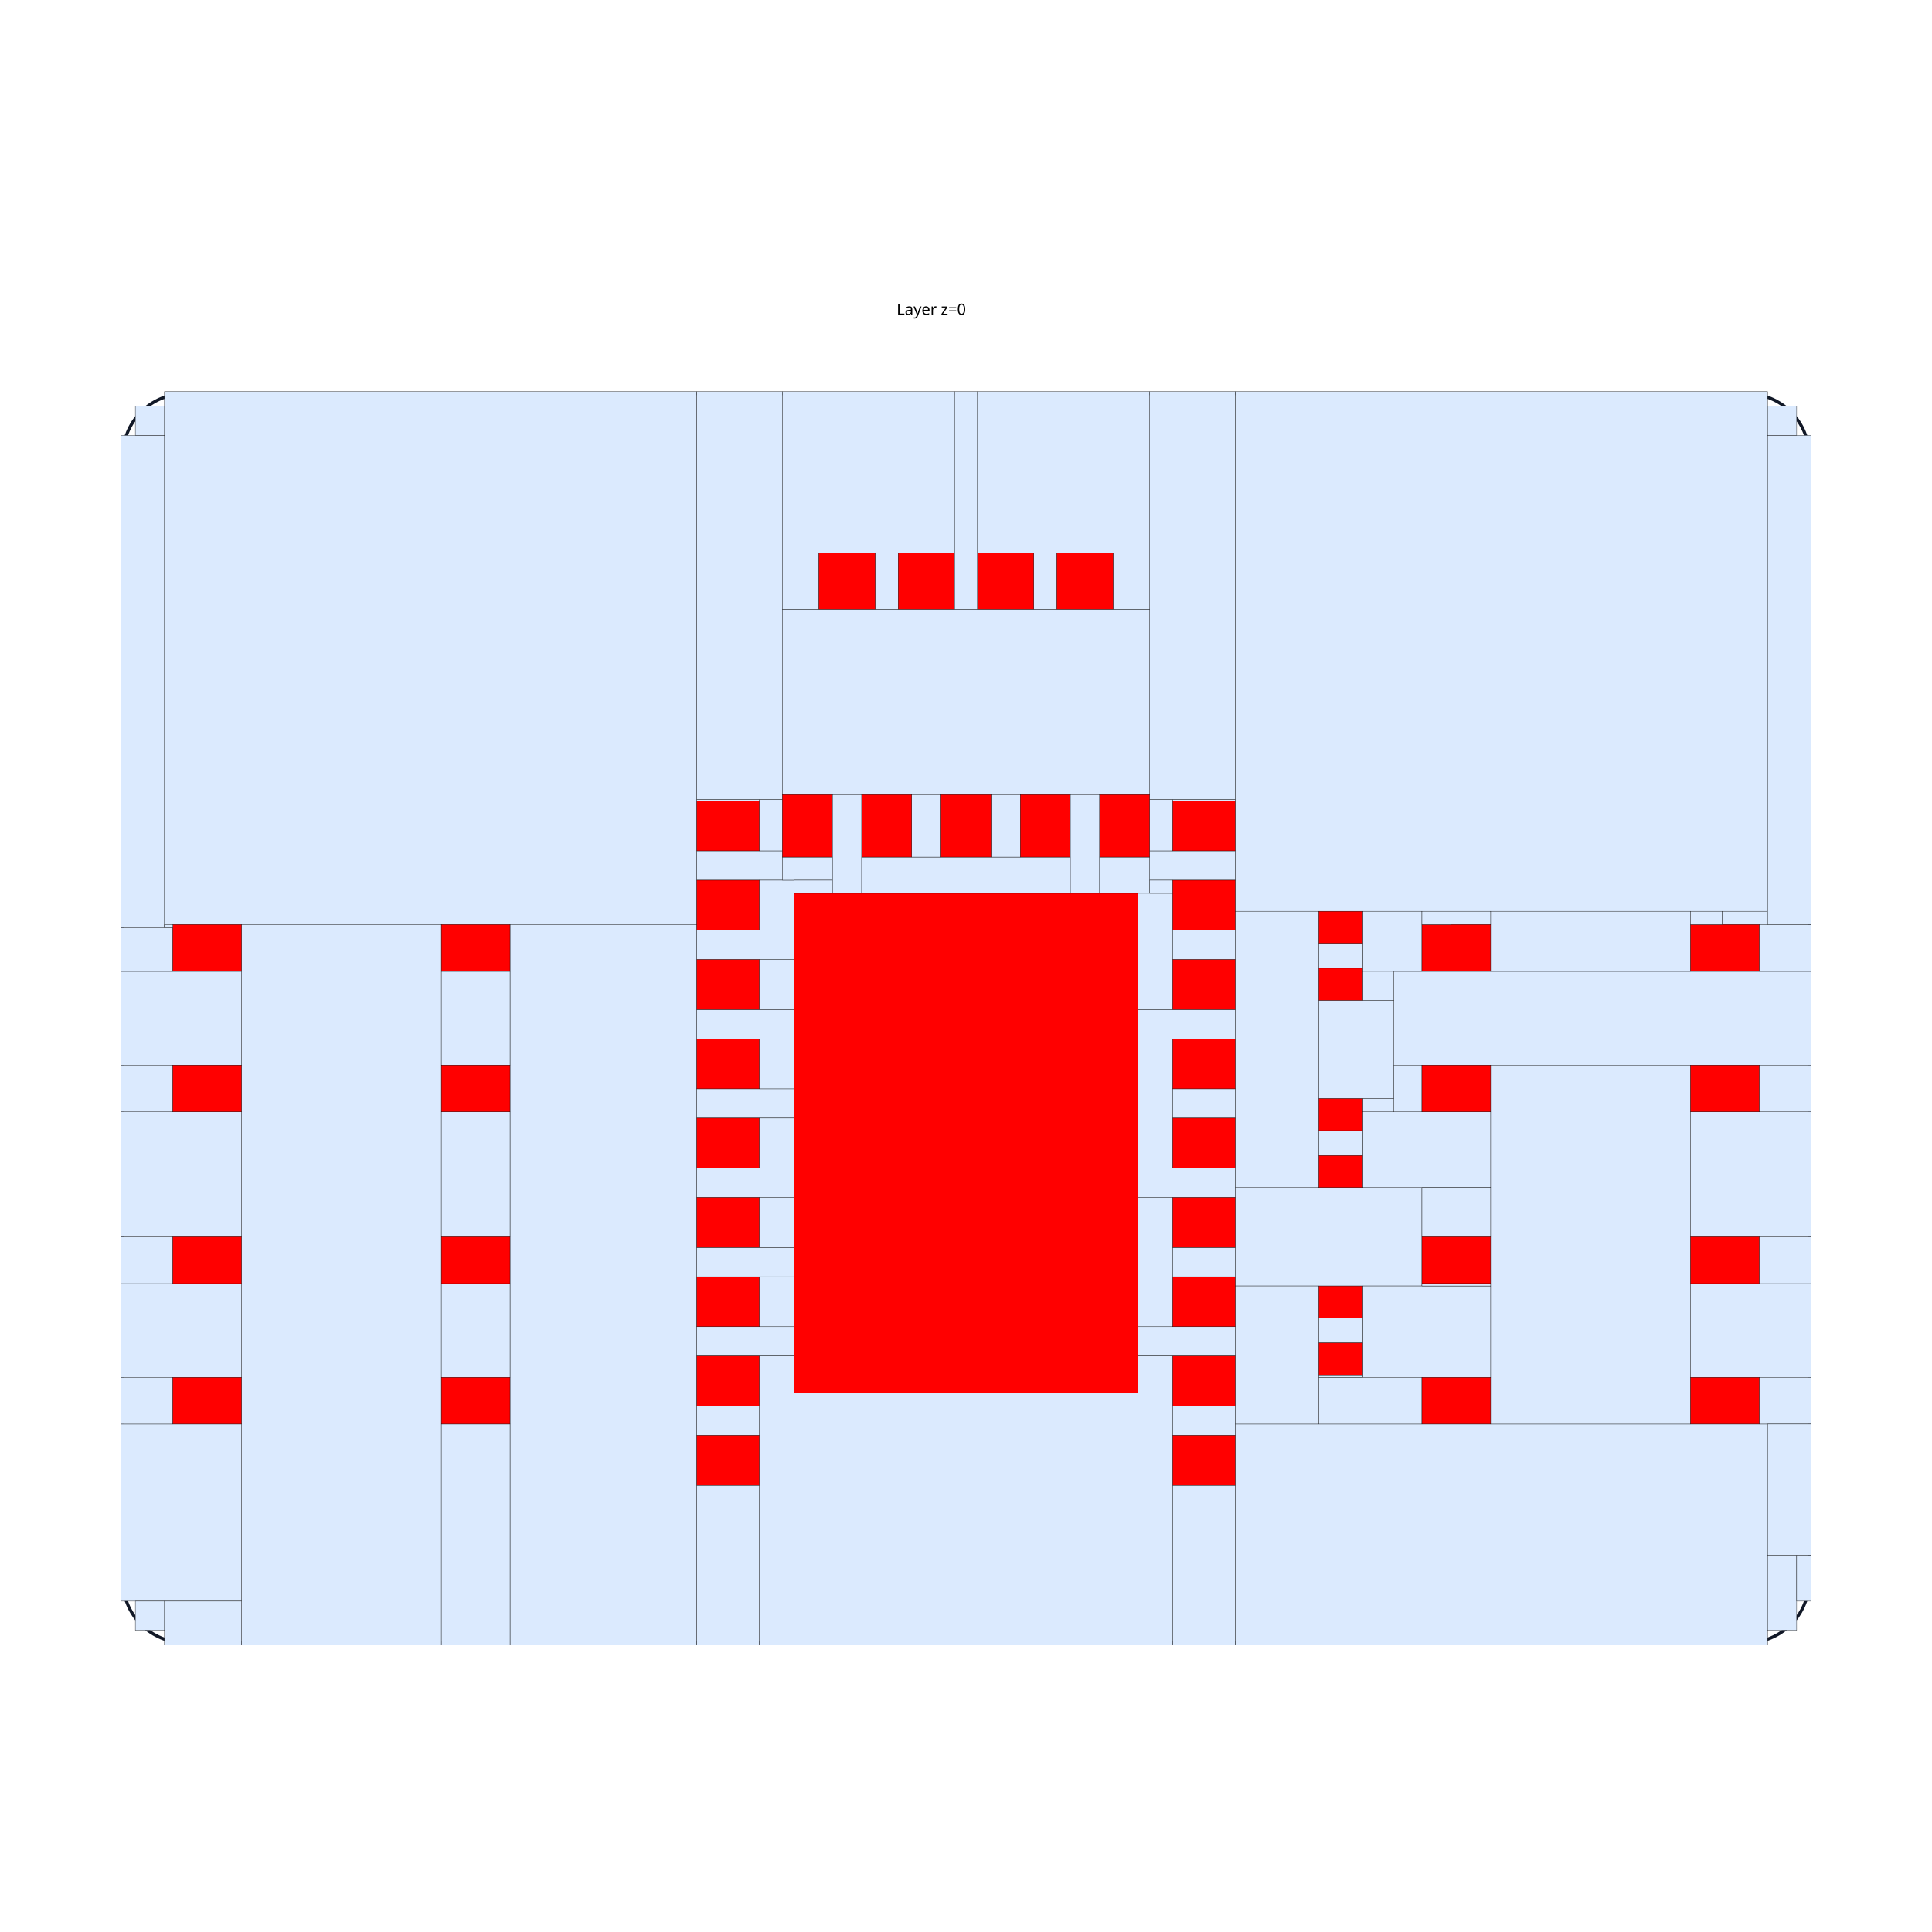
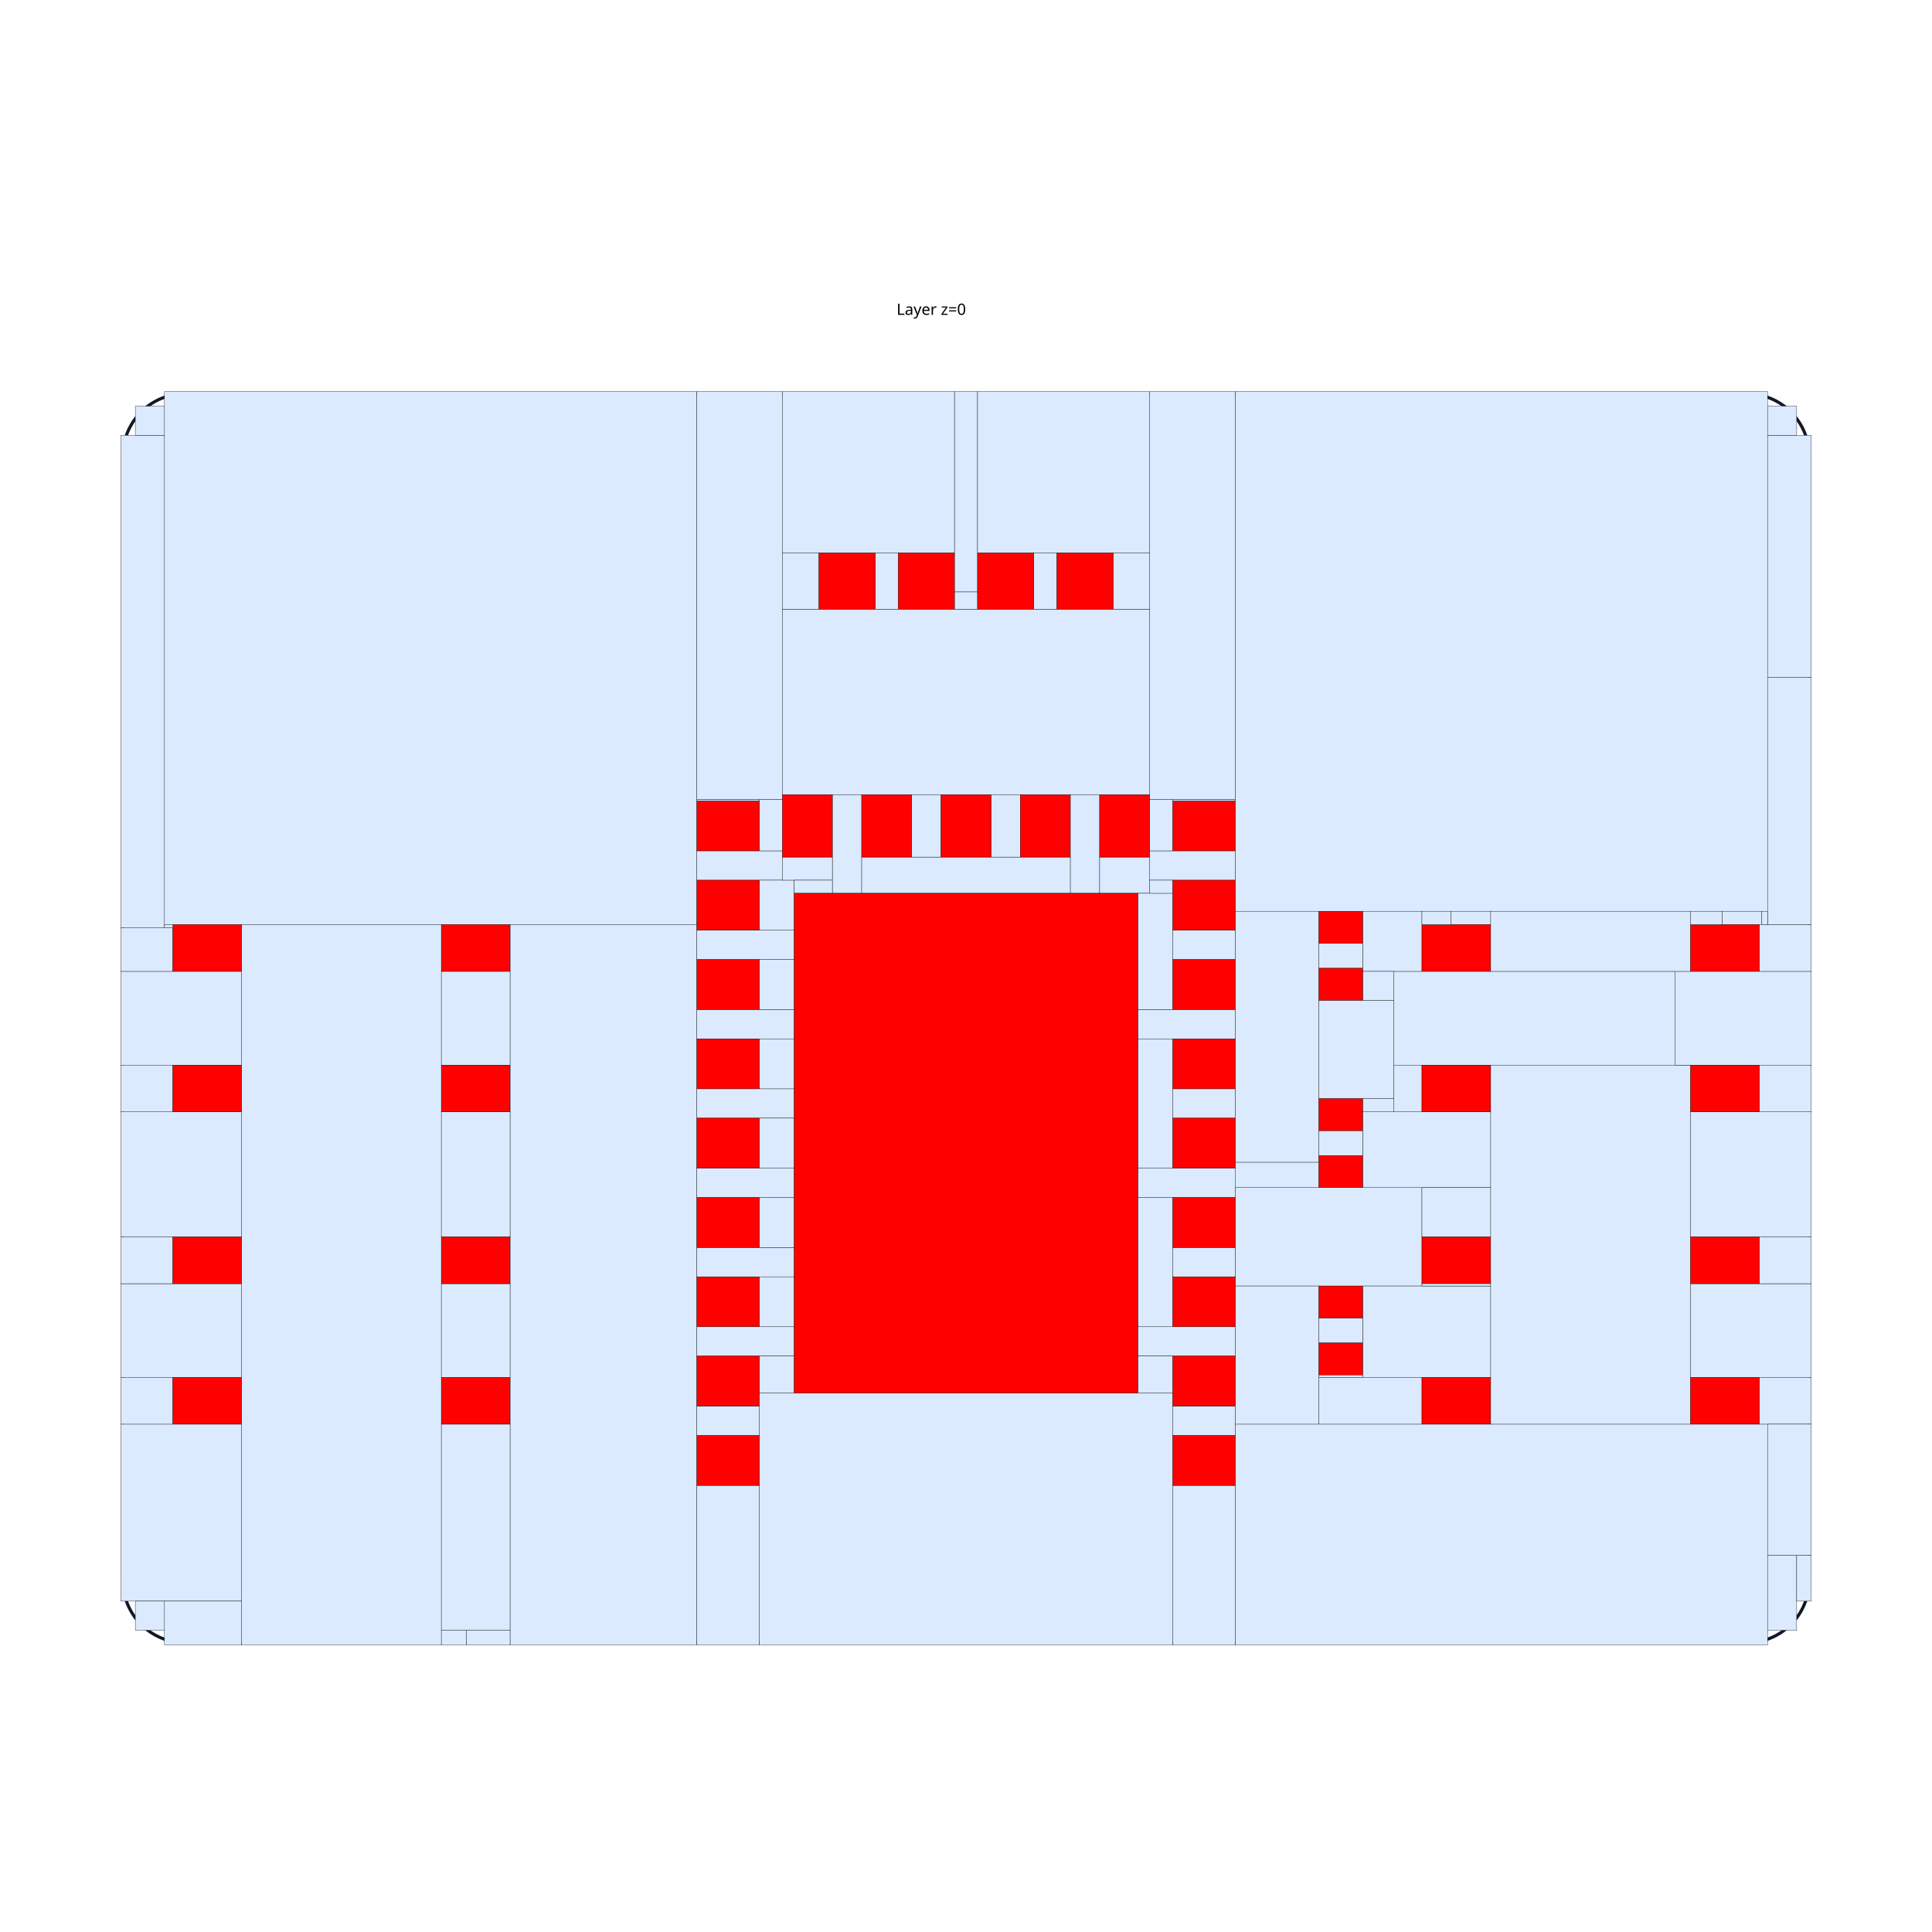
<svg xmlns="http://www.w3.org/2000/svg" width="640" height="640" viewBox="0 0 640 640">
  <rect width="100%" height="100%" fill="white" />
  <g>
    <polyline data-points="-25,-20 25,-20 25.098135348654836,-19.997590912410345 25.19603428065912,-19.990369453344393 25.293460948910724,-19.97835301992956 25.390180644032256,-19.96157056080646 25.485960359806526,-19.940062506389086 25.580569354508924,-19.91388067146442 25.67377970678444,-19.88308813036604 25.76536686473018,-19.847759065022572 25.855110186860564,-19.807978586246886 25.942793473651996,-19.76384252869671 26.028205488386444,-19.715457220000545 26.111140466039206,-19.66293922460509 26.191398608984866,-19.60641506296129 26.26878656832729,-19.546020906725474 26.343117909694037,-19.48190225070992 26.414213562373096,-19.414213562373096 26.48190225070992,-19.343117909694037 26.546020906725474,-19.26878656832729 26.60641506296129,-19.191398608984866 26.66293922460509,-19.111140466039203 26.715457220000545,-19.028205488386444 26.76384252869671,-18.942793473651996 26.807978586246886,-18.855110186860564 26.847759065022572,-18.76536686473018 26.88308813036604,-18.67377970678444 26.91388067146442,-18.580569354508924 26.940062506389086,-18.485960359806526 26.96157056080646,-18.390180644032256 26.97835301992956,-18.293460948910724 26.990369453344393,-18.19603428065912 26.997590912410345,-18.098135348654836 27,-18 27,18 26.997590912410345,18.098135348654836 26.990369453344393,18.19603428065912 26.97835301992956,18.293460948910724 26.96157056080646,18.390180644032256 26.940062506389086,18.485960359806526 26.91388067146442,18.580569354508924 26.88308813036604,18.67377970678444 26.847759065022572,18.76536686473018 26.807978586246886,18.855110186860564 26.76384252869671,18.942793473651996 26.715457220000545,19.028205488386444 26.66293922460509,19.111140466039203 26.60641506296129,19.191398608984866 26.546020906725474,19.26878656832729 26.48190225070992,19.343117909694037 26.414213562373096,19.414213562373096 26.343117909694037,19.48190225070992 26.26878656832729,19.546020906725474 26.191398608984866,19.60641506296129 26.111140466039206,19.66293922460509 26.028205488386444,19.715457220000545 25.942793473651996,19.76384252869671 25.855110186860564,19.807978586246886 25.76536686473018,19.847759065022572 25.67377970678444,19.88308813036604 25.580569354508924,19.91388067146442 25.485960359806526,19.940062506389086 25.390180644032256,19.96157056080646 25.293460948910724,19.97835301992956 25.19603428065912,19.990369453344393 25.098135348654836,19.997590912410345 25,20 -25,20 -25.098135348654836,19.997590912410345 -25.19603428065912,19.990369453344393 -25.293460948910724,19.97835301992956 -25.390180644032256,19.96157056080646 -25.485960359806526,19.940062506389086 -25.580569354508924,19.91388067146442 -25.67377970678444,19.88308813036604 -25.76536686473018,19.847759065022572 -25.855110186860564,19.807978586246886 -25.942793473651996,19.76384252869671 -26.028205488386444,19.715457220000545 -26.111140466039203,19.66293922460509 -26.191398608984866,19.60641506296129 -26.26878656832729,19.546020906725474 -26.343117909694037,19.48190225070992 -26.414213562373096,19.414213562373096 -26.48190225070992,19.343117909694037 -26.546020906725474,19.26878656832729 -26.60641506296129,19.191398608984866 -26.66293922460509,19.111140466039203 -26.715457220000545,19.028205488386444 -26.76384252869671,18.942793473651996 -26.807978586246886,18.855110186860564 -26.847759065022572,18.76536686473018 -26.88308813036604,18.67377970678444 -26.91388067146442,18.580569354508924 -26.940062506389086,18.48596035980653 -26.96157056080646,18.390180644032256 -26.97835301992956,18.293460948910724 -26.990369453344393,18.19603428065912 -26.997590912410345,18.098135348654836 -27,18 -27,-18 -26.997590912410345,-18.098135348654836 -26.990369453344393,-18.19603428065912 -26.97835301992956,-18.293460948910724 -26.96157056080646,-18.390180644032256 -26.940062506389086,-18.485960359806526 -26.91388067146442,-18.580569354508924 -26.88308813036604,-18.67377970678444 -26.847759065022572,-18.76536686473018 -26.807978586246886,-18.855110186860564 -26.76384252869671,-18.942793473651996 -26.715457220000545,-19.028205488386444 -26.66293922460509,-19.111140466039203 -26.60641506296129,-19.191398608984866 -26.546020906725474,-19.26878656832729 -26.48190225070992,-19.343117909694037 -26.414213562373096,-19.414213562373096 -26.343117909694037,-19.48190225070992 -26.268786568327293,-19.546020906725474 -26.191398608984866,-19.60641506296129 -26.111140466039203,-19.66293922460509 -26.028205488386444,-19.715457220000545 -25.942793473651996,-19.76384252869671 -25.855110186860564,-19.807978586246886 -25.76536686473018,-19.847759065022572 -25.67377970678444,-19.88308813036604 -25.580569354508924,-19.91388067146442 -25.48596035980653,-19.940062506389086 -25.390180644032256,-19.96157056080646 -25.293460948910724,-19.97835301992956 -25.19603428065912,-19.990369453344393 -25.098135348654836,-19.997590912410345 -25,-20 -25,-20" data-type="line" data-label="outline" points="61.379,544.195 578.621,544.195 579.636,544.17 580.649,544.096 581.656,543.971 582.657,543.798 583.648,543.575 584.627,543.304 585.591,542.986 586.538,542.62 587.467,542.209 588.374,541.752 589.257,541.252 590.115,540.709 590.945,540.124 591.746,539.499 592.515,538.836 593.25,538.135 593.951,537.4 594.614,536.631 595.239,535.831 595.824,535 596.367,534.142 596.867,533.259 597.324,532.352 597.735,531.423 598.101,530.476 598.419,529.512 598.69,528.533 598.913,527.542 599.086,526.541 599.211,525.534 599.285,524.521 599.31,523.506 599.31,151.092 599.285,150.077 599.211,149.064 599.086,148.056 598.913,147.056 598.69,146.065 598.419,145.086 598.101,144.122 597.735,143.174 597.324,142.246 596.867,141.339 596.367,140.455 595.824,139.597 595.239,138.767 594.614,137.967 593.951,137.198 593.25,136.462 592.515,135.762 591.746,135.099 590.945,134.474 590.115,133.889 589.257,133.346 588.374,132.845 587.467,132.389 586.538,131.977 585.591,131.612 584.627,131.293 583.648,131.022 582.657,130.8 581.656,130.626 580.649,130.502 579.636,130.427 578.621,130.402 61.379,130.402 60.364,130.427 59.351,130.502 58.344,130.626 57.343,130.8 56.352,131.022 55.373,131.293 54.409,131.612 53.462,131.977 52.533,132.389 51.626,132.845 50.743,133.346 49.885,133.889 49.055,134.474 48.254,135.099 47.485,135.762 46.75,136.462 46.049,137.198 45.386,137.967 44.761,138.767 44.176,139.597 43.633,140.455 43.133,141.339 42.676,142.246 42.265,143.174 41.899,144.122 41.581,145.086 41.31,146.065 41.087,147.056 40.914,148.056 40.789,149.064 40.715,150.077 40.69,151.092 40.69,523.506 40.715,524.521 40.789,525.534 40.914,526.541 41.087,527.542 41.31,528.533 41.581,529.512 41.899,530.476 42.265,531.423 42.676,532.352 43.133,533.259 43.633,534.142 44.176,535 44.761,535.831 45.386,536.631 46.049,537.4 46.75,538.135 47.485,538.836 48.254,539.499 49.055,540.124 49.885,540.709 50.743,541.252 51.626,541.752 52.533,542.209 53.462,542.62 54.409,542.986 55.373,543.304 56.352,543.575 57.343,543.798 58.344,543.971 59.351,544.096 60.364,544.17 61.379,544.195 61.379,544.195" fill="none" stroke="#111827" stroke-width="1.034" />
  </g>
  <g>
    <rect data-type="rect" data-label="node" data-x="-17.1433335" data-y="11.533361499999998" x="54.483" y="129.713" width="176.345" height="176.551" fill="#dbeafe" stroke="black" stroke-width="0.097" />
  </g>
  <g>
    <rect data-type="rect" data-label="node" data-x="17.143333499999997" data-y="11.7458335" x="409.172" y="129.713" width="176.345" height="172.155" fill="#dbeafe" stroke="black" stroke-width="0.097" />
  </g>
  <g>
    <rect data-type="rect" data-label="node" data-x="-20" data-y="-8.533304999999999" x="80" y="306.264" width="66.206" height="238.621" fill="#dbeafe" stroke="black" stroke-width="0.097" />
  </g>
  <g>
    <rect data-type="rect" data-label="node" data-x="0" data-y="-16.033333499999998" x="251.517" y="461.437" width="136.966" height="83.448" fill="#dbeafe" stroke="black" stroke-width="0.097" />
  </g>
  <g>
    <rect data-type="rect" data-label="node" data-x="-11.610018" data-y="-8.533304999999999" x="168.965" y="306.264" width="61.862" height="238.621" fill="#dbeafe" stroke="black" stroke-width="0.097" />
  </g>
  <g>
-     <rect data-type="rect" data-label="node" data-x="20.383243" data-y="-4.999999998478444e-7" x="461.722" y="321.781" width="138.278" height="31.036" fill="#dbeafe" stroke="black" stroke-width="0.097" />
+     <rect data-type="rect" data-label="node" data-x="18.200000499999998" data-y="-4.999999998478444e-7" x="461.722" y="321.781" width="93.107" height="31.036" fill="#dbeafe" stroke="black" stroke-width="0.097" />
  </g>
  <g>
    <rect data-type="rect" data-label="node" data-x="17.143333499999997" data-y="-16.5333625" x="409.172" y="471.782" width="176.345" height="73.103" fill="#dbeafe" stroke="black" stroke-width="0.097" />
  </g>
  <g>
    <rect data-type="rect" data-label="node" data-x="11.610018" data-y="-6.999999999999999" x="409.172" y="393.419" width="61.862" height="32.586" fill="#dbeafe" stroke="black" stroke-width="0.097" />
  </g>
  <g>
    <rect data-type="rect" data-label="node" data-x="-7.249999999999999" data-y="13.5333335" x="230.828" y="129.713" width="28.345" height="135.172" fill="#dbeafe" stroke="black" stroke-width="0.097" />
  </g>
  <g>
    <rect data-type="rect" data-label="node" data-x="7.25" data-y="13.5333335" x="380.828" y="129.713" width="28.345" height="135.172" fill="#dbeafe" stroke="black" stroke-width="0.097" />
  </g>
  <g>
    <rect data-type="rect" data-label="node" data-x="0" data-y="10.129999999999999" x="259.172" y="201.782" width="121.655" height="61.448" fill="#dbeafe" stroke="black" stroke-width="0.097" />
  </g>
  <g>
    <rect data-type="rect" data-label="node" data-x="20" data-y="-7.2500595" x="493.793" y="352.817" width="66.206" height="118.965" fill="#dbeafe" stroke="black" stroke-width="0.097" />
  </g>
  <g>
    <rect data-type="rect" data-label="node" data-x="-25.133317499999997" data-y="-15.8333625" x="40" y="471.782" width="40" height="58.62" fill="#dbeafe" stroke="black" stroke-width="0.097" />
  </g>
  <g>
    <rect data-type="rect" data-label="node" data-x="-25.133317499999997" data-y="-4.999999998478444e-7" x="40" y="321.781" width="40" height="31.036" fill="#dbeafe" stroke="black" stroke-width="0.097" />
  </g>
  <g>
    <rect data-type="rect" data-label="node" data-x="14.750015999999999" data-y="-10.037530499999999" x="451.379" y="426.006" width="42.414" height="30.259" fill="#dbeafe" stroke="black" stroke-width="0.097" />
  </g>
  <g>
    <rect data-type="rect" data-label="node" data-x="-25.133317499999997" data-y="-10.000000499999999" x="40" y="425.229" width="40" height="31.036" fill="#dbeafe" stroke="black" stroke-width="0.097" />
  </g>
  <g>
-     <rect data-type="rect" data-label="node" data-x="9.959999999999999" data-y="-1" x="409.172" y="301.868" width="27.724" height="91.552" fill="#dbeafe" stroke="black" stroke-width="0.097" />
+     <rect data-type="rect" data-label="node" data-x="9.959999999999999" data-y="-0.5950000000000006" x="409.172" y="301.868" width="27.724" height="83.172" fill="#dbeafe" stroke="black" stroke-width="0.097" />
  </g>
  <g>
    <rect data-type="rect" data-label="node" data-x="9.959999999999999" data-y="-10.787529" x="409.172" y="426.006" width="27.724" height="45.776" fill="#dbeafe" stroke="black" stroke-width="0.097" />
  </g>
  <g>
    <rect data-type="rect" data-label="node" data-x="14.750015999999999" data-y="-4.212529" x="451.379" y="368.334" width="42.414" height="25.086" fill="#dbeafe" stroke="black" stroke-width="0.097" />
  </g>
  <g>
    <rect data-type="rect" data-label="node" data-x="-25.133317499999997" data-y="-5.0000005000000005" x="40" y="368.334" width="40" height="41.378" fill="#dbeafe" stroke="black" stroke-width="0.097" />
  </g>
  <g>
    <rect data-type="rect" data-label="node" data-x="-7.619999999999999" data-y="-17.513333499999998" x="230.828" y="492.057" width="20.69" height="52.828" fill="#dbeafe" stroke="black" stroke-width="0.097" />
  </g>
  <g>
    <rect data-type="rect" data-label="node" data-x="7.620000000000001" data-y="-17.513333499999998" x="388.483" y="492.057" width="20.69" height="52.828" fill="#dbeafe" stroke="black" stroke-width="0.097" />
  </g>
  <g>
-     <rect data-type="rect" data-label="node" data-x="0" data-y="16.583333500000002" x="316.172" y="129.713" width="7.655" height="72.069" fill="#dbeafe" stroke="black" stroke-width="0.097" />
+     <rect data-type="rect" data-label="node" data-x="0" data-y="16.8583335" x="316.172" y="129.713" width="7.655" height="66.379" fill="#dbeafe" stroke="black" stroke-width="0.097" />
  </g>
  <g>
    <rect data-type="rect" data-label="node" data-x="-3.8100000000000005" data-y="5.58" x="275.724" y="263.23" width="9.724" height="32.69" fill="#dbeafe" stroke="black" stroke-width="0.097" />
  </g>
  <g>
    <rect data-type="rect" data-label="node" data-x="3.8099999999999996" data-y="5.58" x="354.552" y="263.23" width="9.724" height="32.69" fill="#dbeafe" stroke="black" stroke-width="0.097" />
  </g>
  <g>
    <rect data-type="rect" data-label="node" data-x="-3.125" data-y="17.4833335" x="259.172" y="129.713" width="57" height="53.448" fill="#dbeafe" stroke="black" stroke-width="0.097" />
  </g>
  <g>
    <rect data-type="rect" data-label="node" data-x="3.125" data-y="17.4833335" x="323.828" y="129.713" width="57" height="53.448" fill="#dbeafe" stroke="black" stroke-width="0.097" />
  </g>
  <g>
+     <rect data-type="rect" data-label="node" data-x="24.883424499999997" data-y="-4.999999998478444e-7" x="554.829" y="321.781" width="45.171" height="31.036" fill="#dbeafe" stroke="black" stroke-width="0.097" />
+   </g>
+   <g>
    <rect data-type="rect" data-label="node" data-x="25.133317499999997" data-y="-5.0000005000000005" x="560" y="368.334" width="40" height="41.378" fill="#dbeafe" stroke="black" stroke-width="0.097" />
  </g>
  <g>
-     <rect data-type="rect" data-label="node" data-x="-15.700033999999999" data-y="-16.533362500000003" x="146.207" y="471.782" width="22.759" height="73.103" fill="#dbeafe" stroke="black" stroke-width="0.097" />
+     <rect data-type="rect" data-label="node" data-x="-15.700033999999999" data-y="-16.300052" x="146.207" y="471.782" width="22.759" height="68.276" fill="#dbeafe" stroke="black" stroke-width="0.097" />
  </g>
  <g>
    <rect data-type="rect" data-label="node" data-x="-15.700033999999999" data-y="-5.0000005000000005" x="146.207" y="368.334" width="22.759" height="41.378" fill="#dbeafe" stroke="black" stroke-width="0.097" />
  </g>
  <g>
    <rect data-type="rect" data-label="node" data-x="-15.700033999999999" data-y="-4.999999998478444e-7" x="146.207" y="321.781" width="22.759" height="31.036" fill="#dbeafe" stroke="black" stroke-width="0.097" />
  </g>
  <g>
    <rect data-type="rect" data-label="node" data-x="-15.700033999999999" data-y="-10.000000499999999" x="146.207" y="425.229" width="22.759" height="31.036" fill="#dbeafe" stroke="black" stroke-width="0.097" />
  </g>
  <g>
    <rect data-type="rect" data-label="node" data-x="25.133317499999997" data-y="-10.000000499999999" x="560" y="425.229" width="40" height="31.036" fill="#dbeafe" stroke="black" stroke-width="0.097" />
  </g>
  <g>
    <rect data-type="rect" data-label="node" data-x="12.499909499999998" data-y="-0.9999999999999998" x="436.897" y="331.351" width="24.826" height="32.586" fill="#dbeafe" stroke="black" stroke-width="0.097" />
  </g>
  <g>
    <rect data-type="rect" data-label="node" data-x="12.950018" data-y="-12.250059499999999" x="436.897" y="456.265" width="34.138" height="15.517" fill="#dbeafe" stroke="black" stroke-width="0.097" />
  </g>
  <g>
    <rect data-type="rect" data-label="node" data-x="-26.2333155" data-y="-12.250059499999999" x="40" y="456.265" width="17.242" height="15.517" fill="#dbeafe" stroke="black" stroke-width="0.097" />
  </g>
  <g>
    <rect data-type="rect" data-label="node" data-x="-26.366667" data-y="10.7833335" x="40" y="144.195" width="14.483" height="163.103" fill="#dbeafe" stroke="black" stroke-width="0.097" />
  </g>
  <g>
    <rect data-type="rect" data-label="node" data-x="-24.4333175" data-y="-19.366667" x="54.483" y="530.402" width="25.518" height="14.483" fill="#dbeafe" stroke="black" stroke-width="0.097" />
  </g>
  <g>
    <rect data-type="rect" data-label="node" data-x="-5.295" data-y="14" x="259.172" y="183.161" width="12.103" height="18.621" fill="#dbeafe" stroke="black" stroke-width="0.097" />
  </g>
  <g>
    <rect data-type="rect" data-label="node" data-x="5.295" data-y="14" x="368.724" y="183.161" width="12.103" height="18.621" fill="#dbeafe" stroke="black" stroke-width="0.097" />
  </g>
  <g>
    <rect data-type="rect" data-label="node" data-x="-7.06" data-y="-5.27" x="230.828" y="386.954" width="32.276" height="9.724" fill="#dbeafe" stroke="black" stroke-width="0.097" />
  </g>
  <g>
    <rect data-type="rect" data-label="node" data-x="7.06" data-y="-5.27" x="376.897" y="386.954" width="32.276" height="9.724" fill="#dbeafe" stroke="black" stroke-width="0.097" />
  </g>
  <g>
    <rect data-type="rect" data-label="node" data-x="-26.1333335" data-y="-19.1333335" x="44.828" y="530.402" width="9.655" height="9.655" fill="#dbeafe" stroke="black" stroke-width="0.097" />
  </g>
  <g>
    <rect data-type="rect" data-label="node" data-x="-7.06" data-y="-10.350000000000001" x="230.828" y="439.506" width="32.276" height="9.724" fill="#dbeafe" stroke="black" stroke-width="0.097" />
  </g>
  <g>
    <rect data-type="rect" data-label="node" data-x="7.06" data-y="-10.350000000000001" x="376.897" y="439.506" width="32.276" height="9.724" fill="#dbeafe" stroke="black" stroke-width="0.097" />
  </g>
  <g>
    <rect data-type="rect" data-label="node" data-x="-7.06" data-y="-0.18999999999999995" x="230.828" y="334.402" width="32.276" height="9.724" fill="#dbeafe" stroke="black" stroke-width="0.097" />
  </g>
  <g>
    <rect data-type="rect" data-label="node" data-x="7.06" data-y="-0.18999999999999995" x="376.897" y="334.402" width="32.276" height="9.724" fill="#dbeafe" stroke="black" stroke-width="0.097" />
  </g>
  <g>
    <rect data-type="rect" data-label="node" data-x="20" data-y="2.46253" x="493.793" y="301.868" width="66.206" height="19.913" fill="#dbeafe" stroke="black" stroke-width="0.097" />
  </g>
  <g>
    <rect data-type="rect" data-label="node" data-x="-26.2333155" data-y="2.20003" x="40" y="307.299" width="17.242" height="14.482" fill="#dbeafe" stroke="black" stroke-width="0.097" />
  </g>
  <g>
    <rect data-type="rect" data-label="node" data-x="13.650018" data-y="2.46253" x="451.379" y="301.868" width="19.656" height="19.913" fill="#dbeafe" stroke="black" stroke-width="0.097" />
  </g>
  <g>
    <rect data-type="rect" data-label="node" data-x="-26.2333155" data-y="-2.2500595" x="40" y="352.817" width="17.242" height="15.517" fill="#dbeafe" stroke="black" stroke-width="0.097" />
  </g>
  <g>
    <rect data-type="rect" data-label="node" data-x="14.1499275" data-y="-2.2500595" x="461.722" y="352.817" width="9.313" height="15.517" fill="#dbeafe" stroke="black" stroke-width="0.097" />
  </g>
  <g>
+     <rect data-type="rect" data-label="node" data-x="9.959999999999999" data-y="-5.02" x="409.172" y="385.04" width="27.724" height="8.379" fill="#dbeafe" stroke="black" stroke-width="0.097" />
+   </g>
+   <g>
    <rect data-type="rect" data-label="node" data-x="12" data-y="2" x="436.897" y="312.471" width="14.483" height="8.276" fill="#dbeafe" stroke="black" stroke-width="0.097" />
  </g>
  <g>
    <rect data-type="rect" data-label="node" data-x="-7.249999999999999" data-y="4.89" x="230.828" y="281.851" width="28.345" height="9.724" fill="#dbeafe" stroke="black" stroke-width="0.097" />
  </g>
  <g>
    <rect data-type="rect" data-label="node" data-x="7.25" data-y="4.89" x="380.828" y="281.851" width="28.345" height="9.724" fill="#dbeafe" stroke="black" stroke-width="0.097" />
  </g>
  <g>
    <rect data-type="rect" data-label="node" data-x="-26.2333155" data-y="-7.7499415" x="40" y="409.712" width="17.242" height="15.517" fill="#dbeafe" stroke="black" stroke-width="0.097" />
  </g>
  <g>
    <rect data-type="rect" data-label="node" data-x="-26.1333335" data-y="19.1333335" x="44.828" y="134.54" width="9.655" height="9.655" fill="#dbeafe" stroke="black" stroke-width="0.097" />
  </g>
  <g>
+     <rect data-type="rect" data-label="node" data-x="-15.299966999999999" data-y="-19.8333565" x="154.484" y="540.058" width="14.481" height="4.827" fill="#dbeafe" stroke="black" stroke-width="0.097" />
+   </g>
+   <g>
    <rect data-type="rect" data-label="node" data-x="-7.619999999999999" data-y="-12.89" x="230.828" y="465.782" width="20.69" height="9.724" fill="#dbeafe" stroke="black" stroke-width="0.097" />
  </g>
  <g>
    <rect data-type="rect" data-label="node" data-x="-7.06" data-y="-7.81" x="230.828" y="413.23" width="32.276" height="9.724" fill="#dbeafe" stroke="black" stroke-width="0.097" />
  </g>
  <g>
    <rect data-type="rect" data-label="node" data-x="-7.06" data-y="-2.7299999999999995" x="230.828" y="360.678" width="32.276" height="9.724" fill="#dbeafe" stroke="black" stroke-width="0.097" />
  </g>
  <g>
    <rect data-type="rect" data-label="node" data-x="-7.06" data-y="2.3499999999999996" x="230.828" y="308.126" width="32.276" height="9.724" fill="#dbeafe" stroke="black" stroke-width="0.097" />
  </g>
  <g>
    <rect data-type="rect" data-label="node" data-x="-6.0600000000000005" data-y="-11.41" x="251.517" y="449.23" width="11.586" height="12.207" fill="#dbeafe" stroke="black" stroke-width="0.097" />
  </g>
  <g>
    <rect data-type="rect" data-label="node" data-x="-6.0600000000000005" data-y="-9.079999999999998" x="251.517" y="422.954" width="11.586" height="16.552" fill="#dbeafe" stroke="black" stroke-width="0.097" />
  </g>
  <g>
    <rect data-type="rect" data-label="node" data-x="-6.0600000000000005" data-y="-6.54" x="251.517" y="396.678" width="11.586" height="16.552" fill="#dbeafe" stroke="black" stroke-width="0.097" />
  </g>
  <g>
    <rect data-type="rect" data-label="node" data-x="-6.0600000000000005" data-y="-4" x="251.517" y="370.402" width="11.586" height="16.552" fill="#dbeafe" stroke="black" stroke-width="0.097" />
  </g>
  <g>
    <rect data-type="rect" data-label="node" data-x="-6.0600000000000005" data-y="-1.46" x="251.517" y="344.126" width="11.586" height="16.552" fill="#dbeafe" stroke="black" stroke-width="0.097" />
  </g>
  <g>
    <rect data-type="rect" data-label="node" data-x="-6.0600000000000005" data-y="1.0799999999999998" x="251.517" y="317.851" width="11.586" height="16.552" fill="#dbeafe" stroke="black" stroke-width="0.097" />
  </g>
  <g>
    <rect data-type="rect" data-label="node" data-x="-6.0600000000000005" data-y="3.62" x="251.517" y="291.575" width="11.586" height="16.552" fill="#dbeafe" stroke="black" stroke-width="0.097" />
  </g>
  <g>
    <rect data-type="rect" data-label="node" data-x="-6.25" data-y="6.18" x="251.517" y="264.885" width="7.655" height="16.966" fill="#dbeafe" stroke="black" stroke-width="0.097" />
  </g>
  <g>
    <rect data-type="rect" data-label="node" data-x="-5.08" data-y="4.79" x="259.172" y="283.919" width="16.552" height="7.655" fill="#dbeafe" stroke="black" stroke-width="0.097" />
  </g>
  <g>
    <rect data-type="rect" data-label="node" data-x="-4.890000000000001" data-y="4.21" x="263.103" y="291.575" width="12.621" height="4.345" fill="#dbeafe" stroke="black" stroke-width="0.097" />
  </g>
  <g>
    <rect data-type="rect" data-label="node" data-x="0" data-y="4.58" x="285.448" y="283.919" width="69.103" height="12" fill="#dbeafe" stroke="black" stroke-width="0.097" />
  </g>
  <g>
    <rect data-type="rect" data-label="node" data-x="-2.54" data-y="14" x="289.897" y="183.161" width="7.655" height="18.621" fill="#dbeafe" stroke="black" stroke-width="0.097" />
  </g>
  <g>
    <rect data-type="rect" data-label="node" data-x="-1.27" data-y="6.16" x="302" y="263.23" width="9.724" height="20.69" fill="#dbeafe" stroke="black" stroke-width="0.097" />
  </g>
  <g>
+     <rect data-type="rect" data-label="node" data-x="0" data-y="13.375" x="316.172" y="196.092" width="7.655" height="5.69" fill="#dbeafe" stroke="black" stroke-width="0.097" />
+   </g>
+   <g>
    <rect data-type="rect" data-label="node" data-x="1.2699999999999998" data-y="6.16" x="328.276" y="263.23" width="9.724" height="20.69" fill="#dbeafe" stroke="black" stroke-width="0.097" />
  </g>
  <g>
    <rect data-type="rect" data-label="node" data-x="2.54" data-y="14" x="342.448" y="183.161" width="7.655" height="18.621" fill="#dbeafe" stroke="black" stroke-width="0.097" />
  </g>
  <g>
    <rect data-type="rect" data-label="node" data-x="5.08" data-y="4.58" x="364.276" y="283.919" width="16.552" height="12" fill="#dbeafe" stroke="black" stroke-width="0.097" />
  </g>
  <g>
    <rect data-type="rect" data-label="node" data-x="6.0600000000000005" data-y="-2.73" x="376.897" y="344.126" width="11.586" height="42.828" fill="#dbeafe" stroke="black" stroke-width="0.097" />
  </g>
  <g>
    <rect data-type="rect" data-label="node" data-x="6.25" data-y="6.18" x="380.828" y="264.885" width="7.655" height="16.966" fill="#dbeafe" stroke="black" stroke-width="0.097" />
  </g>
  <g>
    <rect data-type="rect" data-label="node" data-x="6.0600000000000005" data-y="-11.41" x="376.897" y="449.23" width="11.586" height="12.207" fill="#dbeafe" stroke="black" stroke-width="0.097" />
  </g>
  <g>
    <rect data-type="rect" data-label="node" data-x="6.0600000000000005" data-y="-7.809999999999999" x="376.897" y="396.678" width="11.586" height="42.828" fill="#dbeafe" stroke="black" stroke-width="0.097" />
  </g>
  <g>
    <rect data-type="rect" data-label="node" data-x="6.0600000000000005" data-y="2.1399999999999997" x="376.897" y="295.919" width="11.586" height="38.483" fill="#dbeafe" stroke="black" stroke-width="0.097" />
  </g>
  <g>
    <rect data-type="rect" data-label="node" data-x="6.25" data-y="4.21" x="380.828" y="291.575" width="7.655" height="4.345" fill="#dbeafe" stroke="black" stroke-width="0.097" />
  </g>
  <g>
    <rect data-type="rect" data-label="node" data-x="7.620000000000001" data-y="-12.89" x="388.483" y="465.782" width="20.69" height="9.724" fill="#dbeafe" stroke="black" stroke-width="0.097" />
  </g>
  <g>
    <rect data-type="rect" data-label="node" data-x="7.620000000000001" data-y="-7.81" x="388.483" y="413.23" width="20.69" height="9.724" fill="#dbeafe" stroke="black" stroke-width="0.097" />
  </g>
  <g>
    <rect data-type="rect" data-label="node" data-x="7.620000000000001" data-y="-2.7299999999999995" x="388.483" y="360.678" width="20.69" height="9.724" fill="#dbeafe" stroke="black" stroke-width="0.097" />
  </g>
  <g>
    <rect data-type="rect" data-label="node" data-x="7.620000000000001" data-y="2.3499999999999996" x="388.483" y="308.126" width="20.69" height="9.724" fill="#dbeafe" stroke="black" stroke-width="0.097" />
  </g>
  <g>
    <rect data-type="rect" data-label="node" data-x="12" data-y="-10" x="436.897" y="436.609" width="14.483" height="8.276" fill="#dbeafe" stroke="black" stroke-width="0.097" />
  </g>
  <g>
    <rect data-type="rect" data-label="node" data-x="12" data-y="-3.9999999999999996" x="436.897" y="374.54" width="14.483" height="8.276" fill="#dbeafe" stroke="black" stroke-width="0.097" />
  </g>
  <g>
    <rect data-type="rect" data-label="node" data-x="13.1999095" data-y="1.0375299999999998" x="451.379" y="321.781" width="10.343" height="9.57" fill="#dbeafe" stroke="black" stroke-width="0.097" />
  </g>
  <g>
    <rect data-type="rect" data-label="node" data-x="13.1999095" data-y="-2.7875289999999997" x="451.379" y="363.937" width="10.343" height="4.397" fill="#dbeafe" stroke="black" stroke-width="0.097" />
  </g>
  <g>
    <rect data-type="rect" data-label="node" data-x="15.700033999999999" data-y="-6.2124714999999995" x="471.035" y="393.419" width="22.759" height="16.293" fill="#dbeafe" stroke="black" stroke-width="0.097" />
  </g>
  <g>
    <rect data-type="rect" data-label="node" data-x="16.162618" data-y="3.2125285" x="480.606" y="301.868" width="13.188" height="4.396" fill="#dbeafe" stroke="black" stroke-width="0.097" />
  </g>
  <g>
-     <rect data-type="rect" data-label="node" data-x="24.938401999999996" data-y="3.2125285000000003" x="570.45" y="301.868" width="15.068" height="4.396" fill="#dbeafe" stroke="black" stroke-width="0.097" />
+     <rect data-type="rect" data-label="node" data-x="24.847551" data-y="3.2125285" x="570.45" y="301.868" width="13.188" height="4.396" fill="#dbeafe" stroke="black" stroke-width="0.097" />
  </g>
  <g>
    <rect data-type="rect" data-label="node" data-x="26.233315499999996" data-y="-12.250059499999999" x="582.758" y="456.265" width="17.242" height="15.517" fill="#dbeafe" stroke="black" stroke-width="0.097" />
  </g>
  <g>
    <rect data-type="rect" data-label="node" data-x="26.233315499999996" data-y="-7.7499415" x="582.758" y="409.712" width="17.242" height="15.517" fill="#dbeafe" stroke="black" stroke-width="0.097" />
  </g>
  <g>
    <rect data-type="rect" data-label="node" data-x="26.233315499999996" data-y="-2.2500595" x="582.758" y="352.817" width="17.242" height="15.517" fill="#dbeafe" stroke="black" stroke-width="0.097" />
  </g>
  <g>
    <rect data-type="rect" data-label="node" data-x="26.233315499999996" data-y="2.2500584999999997" x="582.758" y="306.264" width="17.242" height="15.517" fill="#dbeafe" stroke="black" stroke-width="0.097" />
  </g>
  <g>
    <rect data-type="rect" data-label="node" data-x="26.366667" data-y="-15.100057499999998" x="585.517" y="471.782" width="14.483" height="43.448" fill="#dbeafe" stroke="black" stroke-width="0.097" />
  </g>
  <g>
-     <rect data-type="rect" data-label="node" data-x="26.366667" data-y="10.833361999999997" x="585.517" y="144.195" width="14.483" height="162.068" fill="#dbeafe" stroke="black" stroke-width="0.097" />
+     <rect data-type="rect" data-label="node" data-x="26.366667" data-y="14.789583499999999" x="585.517" y="144.195" width="14.483" height="80.216" fill="#dbeafe" stroke="black" stroke-width="0.097" />
  </g>
  <g>
    <rect data-type="rect" data-label="node" data-x="26.1333335" data-y="-18.400028499999998" x="585.517" y="515.23" width="9.655" height="24.827" fill="#dbeafe" stroke="black" stroke-width="0.097" />
  </g>
  <g>
    <rect data-type="rect" data-label="node" data-x="26.1333335" data-y="19.1333335" x="585.517" y="134.54" width="9.655" height="9.655" fill="#dbeafe" stroke="black" stroke-width="0.097" />
  </g>
  <g>
+     <rect data-type="rect" data-label="node" data-x="26.366667" data-y="6.9562785" x="585.517" y="224.411" width="14.483" height="81.853" fill="#dbeafe" stroke="black" stroke-width="0.097" />
+   </g>
+   <g>
    <rect data-type="rect" data-label="node" data-x="7.619999999999999" data-y="-14.160000000000004" x="388.483" y="475.506" width="20.69" height="16.552" fill="red" stroke="black" stroke-width="0.097" />
  </g>
  <g>
    <rect data-type="rect" data-label="node" data-x="7.619999999999999" data-y="-11.620000000000001" x="388.483" y="449.23" width="20.69" height="16.552" fill="red" stroke="black" stroke-width="0.097" />
  </g>
  <g>
    <rect data-type="rect" data-label="node" data-x="7.619999999999999" data-y="-9.080000000000002" x="388.483" y="422.954" width="20.69" height="16.552" fill="red" stroke="black" stroke-width="0.097" />
  </g>
  <g>
    <rect data-type="rect" data-label="node" data-x="7.620000000000001" data-y="-6.540000000000001" x="388.483" y="396.678" width="20.69" height="16.552" fill="red" stroke="black" stroke-width="0.097" />
  </g>
  <g>
    <rect data-type="rect" data-label="node" data-x="7.620000000000001" data-y="-4.000000000000001" x="388.483" y="370.402" width="20.69" height="16.552" fill="red" stroke="black" stroke-width="0.097" />
  </g>
  <g>
    <rect data-type="rect" data-label="node" data-x="7.620000000000001" data-y="-1.4600000000000015" x="388.483" y="344.126" width="20.69" height="16.552" fill="red" stroke="black" stroke-width="0.097" />
  </g>
  <g>
    <rect data-type="rect" data-label="node" data-x="7.620000000000001" data-y="1.0799999999999992" x="388.483" y="317.851" width="20.69" height="16.552" fill="red" stroke="black" stroke-width="0.097" />
  </g>
  <g>
    <rect data-type="rect" data-label="node" data-x="7.620000000000001" data-y="3.62" x="388.483" y="291.575" width="20.69" height="16.552" fill="red" stroke="black" stroke-width="0.097" />
  </g>
  <g>
    <rect data-type="rect" data-label="node" data-x="7.620000000000001" data-y="6.159999999999998" x="388.483" y="265.299" width="20.69" height="16.552" fill="red" stroke="black" stroke-width="0.097" />
  </g>
  <g>
    <rect data-type="rect" data-label="node" data-x="-7.620000000000001" data-y="-14.16" x="230.828" y="475.506" width="20.69" height="16.552" fill="red" stroke="black" stroke-width="0.097" />
  </g>
  <g>
    <rect data-type="rect" data-label="node" data-x="-7.620000000000001" data-y="-11.620000000000001" x="230.828" y="449.23" width="20.69" height="16.552" fill="red" stroke="black" stroke-width="0.097" />
  </g>
  <g>
    <rect data-type="rect" data-label="node" data-x="-7.620000000000001" data-y="-9.079999999999998" x="230.828" y="422.954" width="20.69" height="16.552" fill="red" stroke="black" stroke-width="0.097" />
  </g>
  <g>
    <rect data-type="rect" data-label="node" data-x="-7.620000000000001" data-y="-6.539999999999999" x="230.828" y="396.678" width="20.69" height="16.552" fill="red" stroke="black" stroke-width="0.097" />
  </g>
  <g>
    <rect data-type="rect" data-label="node" data-x="-7.620000000000001" data-y="-3.999999999999999" x="230.828" y="370.402" width="20.69" height="16.552" fill="red" stroke="black" stroke-width="0.097" />
  </g>
  <g>
    <rect data-type="rect" data-label="node" data-x="-7.620000000000001" data-y="-1.4599999999999997" x="230.828" y="344.126" width="20.69" height="16.552" fill="red" stroke="black" stroke-width="0.097" />
  </g>
  <g>
    <rect data-type="rect" data-label="node" data-x="-7.619999999999999" data-y="1.080000000000001" x="230.828" y="317.851" width="20.69" height="16.552" fill="red" stroke="black" stroke-width="0.097" />
  </g>
  <g>
    <rect data-type="rect" data-label="node" data-x="-7.619999999999999" data-y="3.620000000000002" x="230.828" y="291.575" width="20.69" height="16.552" fill="red" stroke="black" stroke-width="0.097" />
  </g>
  <g>
    <rect data-type="rect" data-label="node" data-x="-7.619999999999999" data-y="6.160000000000002" x="230.828" y="265.299" width="20.69" height="16.552" fill="red" stroke="black" stroke-width="0.097" />
  </g>
  <g>
    <rect data-type="rect" data-label="node" data-x="5.080000000000001" data-y="6.16" x="364.276" y="263.23" width="16.552" height="20.69" fill="red" stroke="black" stroke-width="0.097" />
  </g>
  <g>
    <rect data-type="rect" data-label="node" data-x="2.5400000000000014" data-y="6.16" x="338" y="263.23" width="16.552" height="20.69" fill="red" stroke="black" stroke-width="0.097" />
  </g>
  <g>
    <rect data-type="rect" data-label="node" data-x="1.2212453270876722e-15" data-y="6.16" x="311.724" y="263.23" width="16.552" height="20.69" fill="red" stroke="black" stroke-width="0.097" />
  </g>
  <g>
    <rect data-type="rect" data-label="node" data-x="-2.539999999999999" data-y="6.16" x="285.448" y="263.23" width="16.552" height="20.69" fill="red" stroke="black" stroke-width="0.097" />
  </g>
  <g>
    <rect data-type="rect" data-label="node" data-x="-5.079999999999999" data-y="6.16" x="259.172" y="263.23" width="16.552" height="20.69" fill="red" stroke="black" stroke-width="0.097" />
  </g>
  <g>
    <rect data-type="rect" data-label="node" data-x="12" data-y="1.0875" x="436.897" y="320.747" width="14.483" height="10.603" fill="red" stroke="black" stroke-width="0.097" />
  </g>
  <g>
    <rect data-type="rect" data-label="node" data-x="12" data-y="2.9125000000000005" x="436.897" y="301.868" width="14.483" height="10.603" fill="red" stroke="black" stroke-width="0.097" />
  </g>
  <g>
    <rect data-type="rect" data-label="node" data-x="12" data-y="-4.9125" x="436.897" y="382.816" width="14.483" height="10.603" fill="red" stroke="black" stroke-width="0.097" />
  </g>
  <g>
    <rect data-type="rect" data-label="node" data-x="12" data-y="-3.0874999999999995" x="436.897" y="363.937" width="14.483" height="10.603" fill="red" stroke="black" stroke-width="0.097" />
  </g>
  <g>
    <rect data-type="rect" data-label="node" data-x="12" data-y="-10.912499999999998" x="436.897" y="444.885" width="14.483" height="10.603" fill="red" stroke="black" stroke-width="0.097" />
  </g>
  <g>
    <rect data-type="rect" data-label="node" data-x="12" data-y="-9.087499999999999" x="436.897" y="426.006" width="14.483" height="10.603" fill="red" stroke="black" stroke-width="0.097" />
  </g>
  <g>
    <rect data-type="rect" data-label="node" data-x="15.70003399999996" data-y="2.2500589999999647" x="471.035" y="306.264" width="22.759" height="15.517" fill="red" stroke="black" stroke-width="0.097" />
  </g>
  <g>
    <rect data-type="rect" data-label="node" data-x="24.299965999999927" data-y="2.2500589999999647" x="560" y="306.264" width="22.759" height="15.517" fill="red" stroke="black" stroke-width="0.097" />
  </g>
  <g>
    <rect data-type="rect" data-label="node" data-x="15.70003399999996" data-y="-2.2500590000000784" x="471.035" y="352.817" width="22.759" height="15.517" fill="red" stroke="black" stroke-width="0.097" />
  </g>
  <g>
    <rect data-type="rect" data-label="node" data-x="24.299965999999927" data-y="-2.2500590000000784" x="560" y="352.817" width="22.759" height="15.517" fill="red" stroke="black" stroke-width="0.097" />
  </g>
  <g>
    <rect data-type="rect" data-label="node" data-x="15.70003399999996" data-y="-7.749941000000035" x="471.035" y="409.712" width="22.759" height="15.517" fill="red" stroke="black" stroke-width="0.097" />
  </g>
  <g>
    <rect data-type="rect" data-label="node" data-x="24.299965999999927" data-y="-7.749941000000035" x="560" y="409.712" width="22.759" height="15.517" fill="red" stroke="black" stroke-width="0.097" />
  </g>
  <g>
    <rect data-type="rect" data-label="node" data-x="15.70003399999996" data-y="-12.250059000000078" x="471.035" y="456.265" width="22.759" height="15.517" fill="red" stroke="black" stroke-width="0.097" />
  </g>
  <g>
    <rect data-type="rect" data-label="node" data-x="24.299965999999927" data-y="-12.250059000000078" x="560" y="456.265" width="22.759" height="15.517" fill="red" stroke="black" stroke-width="0.097" />
  </g>
  <g>
    <rect data-type="rect" data-label="node" data-x="-24.29996600000004" data-y="2.2500589999999647" x="57.242" y="306.264" width="22.759" height="15.517" fill="red" stroke="black" stroke-width="0.097" />
  </g>
  <g>
    <rect data-type="rect" data-label="node" data-x="-15.700034000000073" data-y="2.2500589999999647" x="146.207" y="306.264" width="22.759" height="15.517" fill="red" stroke="black" stroke-width="0.097" />
  </g>
  <g>
    <rect data-type="rect" data-label="node" data-x="-24.29996600000004" data-y="-2.2500590000000784" x="57.242" y="352.817" width="22.759" height="15.517" fill="red" stroke="black" stroke-width="0.097" />
  </g>
  <g>
    <rect data-type="rect" data-label="node" data-x="-15.700034000000073" data-y="-2.2500590000000784" x="146.207" y="352.817" width="22.759" height="15.517" fill="red" stroke="black" stroke-width="0.097" />
  </g>
  <g>
    <rect data-type="rect" data-label="node" data-x="-24.29996600000004" data-y="-7.749941000000035" x="57.242" y="409.712" width="22.759" height="15.517" fill="red" stroke="black" stroke-width="0.097" />
  </g>
  <g>
    <rect data-type="rect" data-label="node" data-x="-15.700034000000073" data-y="-7.749941000000035" x="146.207" y="409.712" width="22.759" height="15.517" fill="red" stroke="black" stroke-width="0.097" />
  </g>
  <g>
    <rect data-type="rect" data-label="node" data-x="-24.29996600000004" data-y="-12.250059000000078" x="57.242" y="456.265" width="22.759" height="15.517" fill="red" stroke="black" stroke-width="0.097" />
  </g>
  <g>
    <rect data-type="rect" data-label="node" data-x="-15.700034000000073" data-y="-12.250059000000078" x="146.207" y="456.265" width="22.759" height="15.517" fill="red" stroke="black" stroke-width="0.097" />
  </g>
  <g>
    <rect data-type="rect" data-label="node" data-x="-3.81" data-y="14" x="271.276" y="183.161" width="18.621" height="18.621" fill="red" stroke="black" stroke-width="0.097" />
  </g>
  <g>
    <rect data-type="rect" data-label="node" data-x="-1.27" data-y="14" x="297.552" y="183.161" width="18.621" height="18.621" fill="red" stroke="black" stroke-width="0.097" />
  </g>
  <g>
    <rect data-type="rect" data-label="node" data-x="1.27" data-y="14" x="323.828" y="183.161" width="18.621" height="18.621" fill="red" stroke="black" stroke-width="0.097" />
  </g>
  <g>
    <rect data-type="rect" data-label="node" data-x="3.81" data-y="14" x="350.103" y="183.161" width="18.621" height="18.621" fill="red" stroke="black" stroke-width="0.097" />
  </g>
  <g>
    <rect data-type="rect" data-label="node" data-x="0" data-y="-4" x="263.103" y="295.919" width="113.793" height="165.517" fill="red" stroke="black" stroke-width="0.097" />
  </g>
  <g>
    <rect data-type="rect" data-label="node" data-x="-7.620000000000001" data-y="6.980000000000001" x="230.828" y="264.885" width="20.69" height="0.414" fill="#dbeafe" stroke="black" stroke-width="0.097" />
  </g>
  <g>
    <rect data-type="rect" data-label="node" data-x="-25.53331540000002" data-y="2.9500284999999993" x="54.483" y="306.264" width="2.759" height="1.035" fill="#dbeafe" stroke="black" stroke-width="0.097" />
  </g>
  <g>
    <rect data-type="rect" data-label="node" data-x="7.619999999999999" data-y="6.9799999999999995" x="388.483" y="264.885" width="20.69" height="0.414" fill="#dbeafe" stroke="black" stroke-width="0.097" />
  </g>
  <g>
    <rect data-type="rect" data-label="node" data-x="15.062619999999999" data-y="3.212528749999983" x="471.035" y="301.868" width="9.571" height="4.396" fill="#dbeafe" stroke="black" stroke-width="0.097" />
  </g>
  <g>
    <rect data-type="rect" data-label="node" data-x="23.7050525" data-y="3.212528749999983" x="560" y="301.868" width="10.45" height="4.396" fill="#dbeafe" stroke="black" stroke-width="0.097" />
+   </g>
+   <g>
+     <rect data-type="rect" data-label="node" data-x="25.575815999999996" data-y="3.2125285000000003" x="583.638" y="301.868" width="1.88" height="4.396" fill="#dbeafe" stroke="black" stroke-width="0.097" />
+   </g>
+   <g>
+     <rect data-type="rect" data-label="node" data-x="-16.399965" data-y="-19.8333565" x="146.207" y="540.058" width="8.277" height="4.827" fill="#dbeafe" stroke="black" stroke-width="0.097" />
  </g>
  <g>
    <rect data-type="rect" data-label="node" data-x="15.700034" data-y="-8.537469750000017" x="471.035" y="425.229" width="22.759" height="0.776" fill="#dbeafe" stroke="black" stroke-width="0.097" />
  </g>
  <g>
    <rect data-type="rect" data-label="node" data-x="12" data-y="-11.462530499999998" x="436.897" y="455.488" width="14.483" height="0.776" fill="#dbeafe" stroke="black" stroke-width="0.097" />
  </g>
  <g>
    <rect data-type="rect" data-label="node" data-x="26.833333500000002" data-y="-17.93336183333333" x="595.172" y="515.23" width="4.828" height="15.172" fill="#dbeafe" stroke="black" stroke-width="0.097" />
  </g>
  <text data-type="text" data-label="Layer z=0" data-x="0" data-y="22.91110083333333" x="320" y="100.287" fill="black" font-size="5.172" font-family="sans-serif" text-anchor="end" dominant-baseline="text-before-edge">Layer z=0</text>
  <g id="crosshair" style="display: none">
    <line id="crosshair-h" y1="0" y2="640" stroke="#666" stroke-width="0.5" />
    <line id="crosshair-v" x1="0" x2="640" stroke="#666" stroke-width="0.5" />
    <text id="coordinates" font-family="monospace" font-size="12" fill="#666" />
  </g>
</svg>
